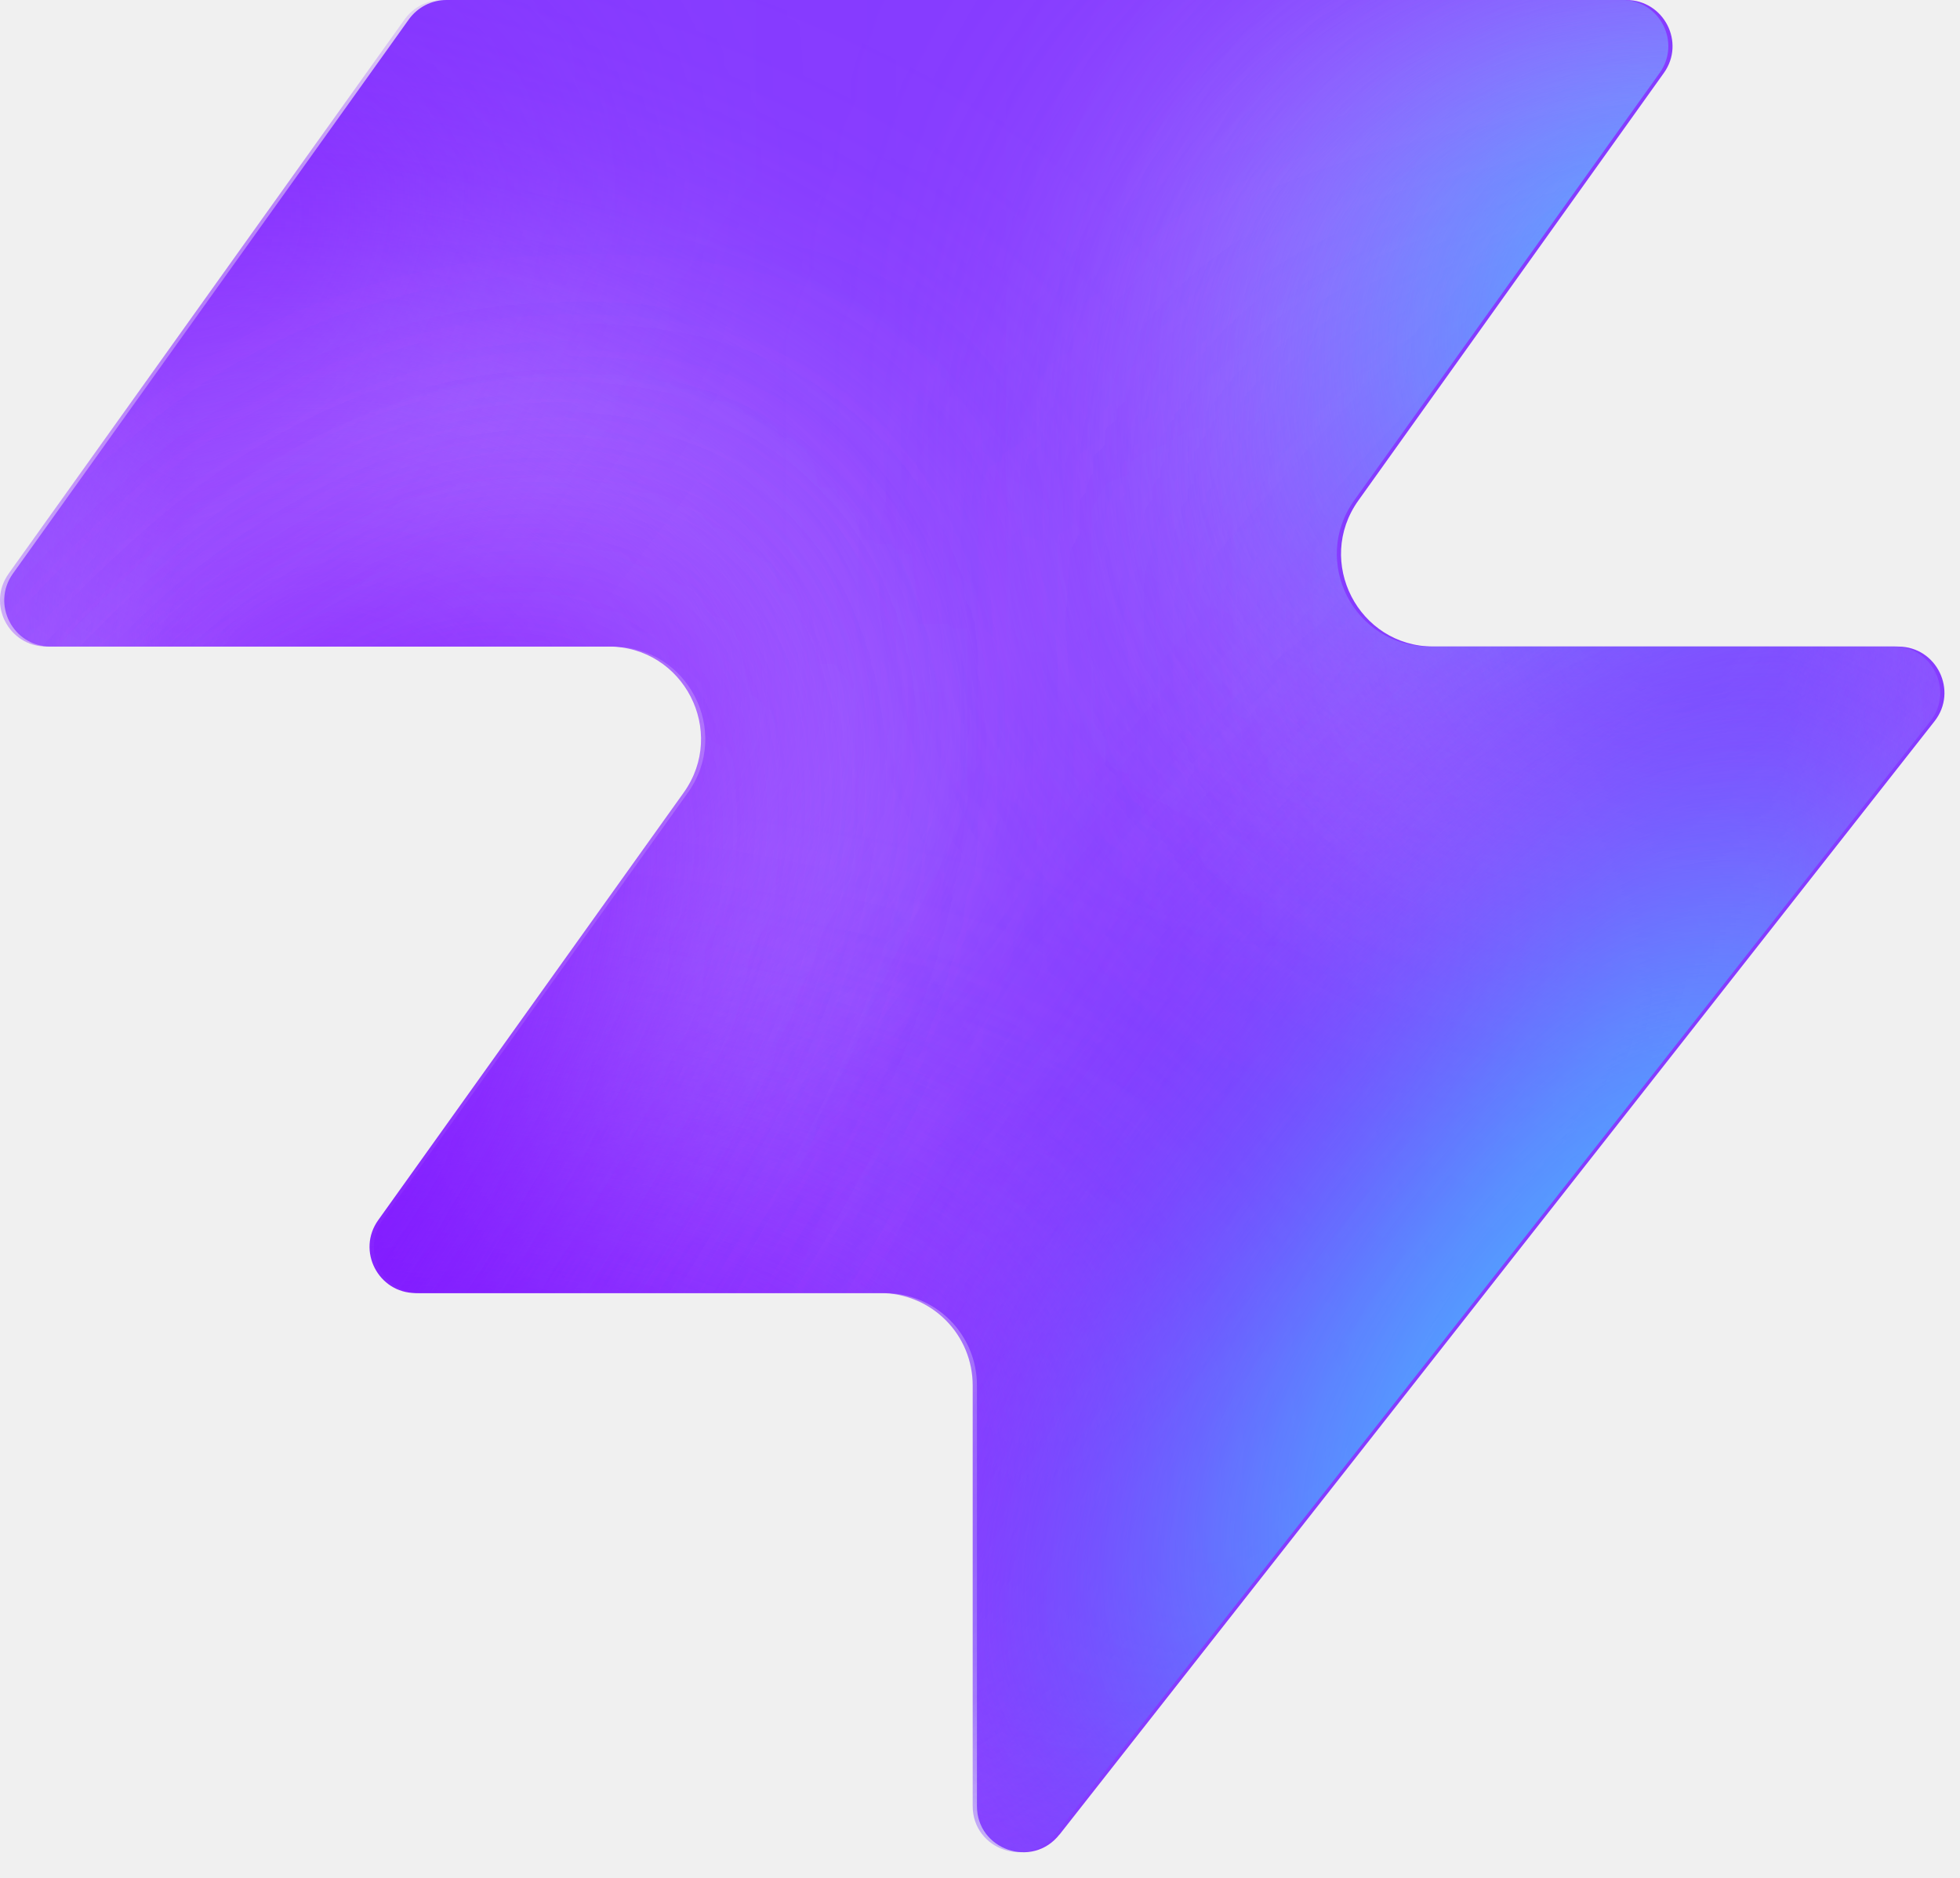
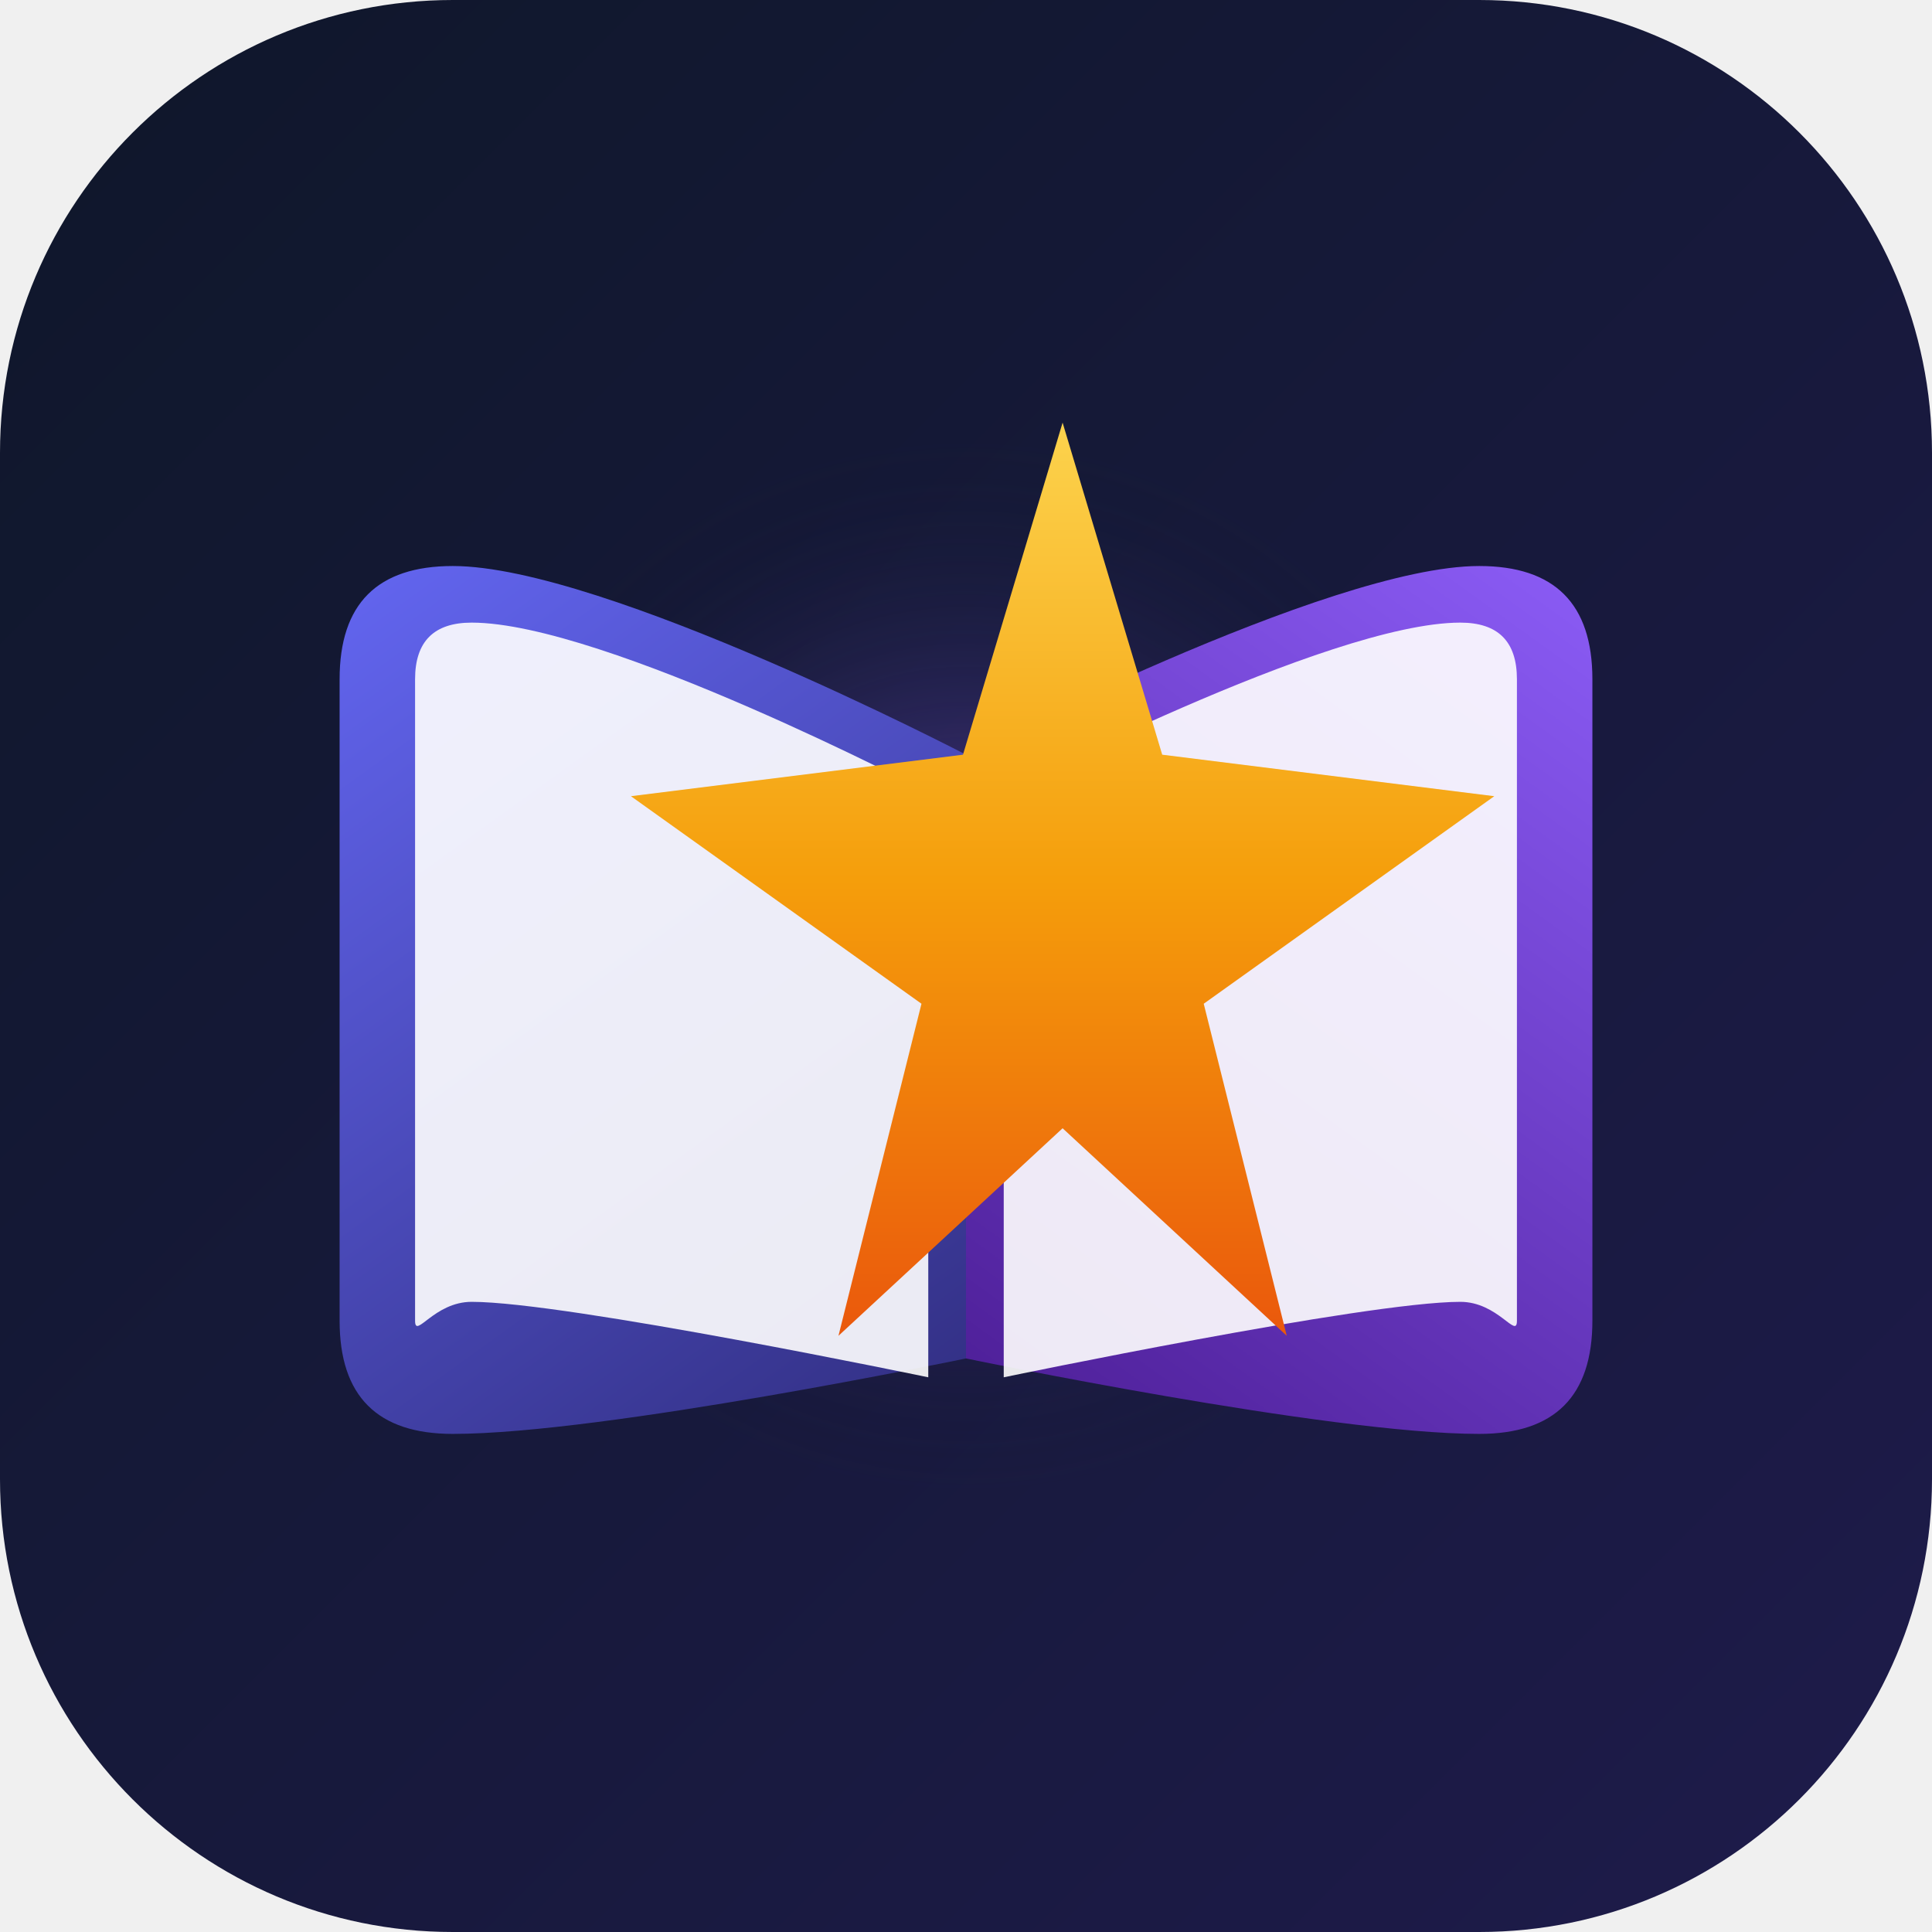
- <svg xmlns="http://www.w3.org/2000/svg" width="48" height="46" fill="none" viewBox="0 0 48 46">
-   <path fill="#863bff" d="M25.946 44.938c-.664.845-2.021.375-2.021-.698V33.937a2.26 2.26 0 0 0-2.262-2.262H10.287c-.92 0-1.456-1.04-.92-1.788l7.48-10.471c1.07-1.497 0-3.578-1.842-3.578H1.237c-.92 0-1.456-1.04-.92-1.788L10.013.474c.214-.297.556-.474.92-.474h28.894c.92 0 1.456 1.04.92 1.788l-7.48 10.471c-1.07 1.498 0 3.579 1.842 3.579h11.377c.943 0 1.473 1.088.89 1.83L25.947 44.94z" style="fill:#863bff;fill:color(display-p3 .525 .23 1);fill-opacity:1" />
-   <mask id="a" width="48" height="46" x="0" y="0" maskUnits="userSpaceOnUse" style="mask-type:alpha">
-     <path fill="#000" d="M25.842 44.938c-.664.844-2.021.375-2.021-.698V33.937a2.26 2.26 0 0 0-2.262-2.262H10.183c-.92 0-1.456-1.04-.92-1.788l7.48-10.471c1.07-1.498 0-3.579-1.842-3.579H1.133c-.92 0-1.456-1.04-.92-1.787L9.91.473c.214-.297.556-.474.92-.474h28.894c.92 0 1.456 1.04.92 1.788l-7.48 10.471c-1.07 1.498 0 3.578 1.842 3.578h11.377c.943 0 1.473 1.088.89 1.832L25.843 44.94z" style="fill:#000;fill-opacity:1" />
-   </mask>
-   <g mask="url(#a)">
-     <g filter="url(#b)">
-       <ellipse cx="5.508" cy="14.704" fill="#ede6ff" rx="5.508" ry="14.704" style="fill:#ede6ff;fill:color(display-p3 .927 .903 1);fill-opacity:1" transform="matrix(.00324 1 1 -.00324 -4.47 31.516)" />
-     </g>
-     <g filter="url(#c)">
-       <ellipse cx="10.399" cy="29.851" fill="#ede6ff" rx="10.399" ry="29.851" style="fill:#ede6ff;fill:color(display-p3 .927 .903 1);fill-opacity:1" transform="matrix(.00324 1 1 -.00324 -39.328 7.883)" />
-     </g>
-     <g filter="url(#d)">
-       <ellipse cx="5.508" cy="30.487" fill="#7e14ff" rx="5.508" ry="30.487" style="fill:#7e14ff;fill:color(display-p3 .492 .077 1);fill-opacity:1" transform="rotate(89.814 -25.913 -14.639)scale(1 -1)" />
-     </g>
-     <g filter="url(#e)">
-       <ellipse cx="5.508" cy="30.599" fill="#7e14ff" rx="5.508" ry="30.599" style="fill:#7e14ff;fill:color(display-p3 .492 .077 1);fill-opacity:1" transform="rotate(89.814 -32.644 -3.334)scale(1 -1)" />
-     </g>
-     <g filter="url(#f)">
-       <ellipse cx="5.508" cy="30.599" fill="#7e14ff" rx="5.508" ry="30.599" style="fill:#7e14ff;fill:color(display-p3 .492 .077 1);fill-opacity:1" transform="matrix(.00324 1 1 -.00324 -34.34 30.47)" />
-     </g>
-     <g filter="url(#g)">
-       <ellipse cx="14.072" cy="22.078" fill="#ede6ff" rx="14.072" ry="22.078" style="fill:#ede6ff;fill:color(display-p3 .927 .903 1);fill-opacity:1" transform="rotate(93.35 24.506 48.493)scale(-1 1)" />
-     </g>
-     <g filter="url(#h)">
-       <ellipse cx="3.47" cy="21.501" fill="#7e14ff" rx="3.47" ry="21.501" style="fill:#7e14ff;fill:color(display-p3 .492 .077 1);fill-opacity:1" transform="rotate(89.009 28.708 47.59)scale(-1 1)" />
-     </g>
-     <g filter="url(#i)">
-       <ellipse cx="3.47" cy="21.501" fill="#7e14ff" rx="3.47" ry="21.501" style="fill:#7e14ff;fill:color(display-p3 .492 .077 1);fill-opacity:1" transform="rotate(89.009 28.708 47.59)scale(-1 1)" />
-     </g>
-     <g filter="url(#j)">
-       <ellipse cx=".387" cy="8.972" fill="#7e14ff" rx="4.407" ry="29.108" style="fill:#7e14ff;fill:color(display-p3 .492 .077 1);fill-opacity:1" transform="rotate(39.51 .387 8.972)" />
-     </g>
-     <g filter="url(#k)">
-       <ellipse cx="47.523" cy="-6.092" fill="#7e14ff" rx="4.407" ry="29.108" style="fill:#7e14ff;fill:color(display-p3 .492 .077 1);fill-opacity:1" transform="rotate(37.892 47.523 -6.092)" />
-     </g>
-     <g filter="url(#l)">
-       <ellipse cx="41.412" cy="6.333" fill="#47bfff" rx="5.971" ry="9.665" style="fill:#47bfff;fill:color(display-p3 .28 .748 1);fill-opacity:1" transform="rotate(37.892 41.412 6.333)" />
-     </g>
-     <g filter="url(#m)">
-       <ellipse cx="-1.879" cy="38.332" fill="#7e14ff" rx="4.407" ry="29.108" style="fill:#7e14ff;fill:color(display-p3 .492 .077 1);fill-opacity:1" transform="rotate(37.892 -1.88 38.332)" />
-     </g>
-     <g filter="url(#n)">
-       <ellipse cx="-1.879" cy="38.332" fill="#7e14ff" rx="4.407" ry="29.108" style="fill:#7e14ff;fill:color(display-p3 .492 .077 1);fill-opacity:1" transform="rotate(37.892 -1.88 38.332)" />
-     </g>
-     <g filter="url(#o)">
-       <ellipse cx="35.651" cy="29.907" fill="#7e14ff" rx="4.407" ry="29.108" style="fill:#7e14ff;fill:color(display-p3 .492 .077 1);fill-opacity:1" transform="rotate(37.892 35.651 29.907)" />
-     </g>
-     <g filter="url(#p)">
-       <ellipse cx="38.418" cy="32.4" fill="#47bfff" rx="5.971" ry="15.297" style="fill:#47bfff;fill:color(display-p3 .28 .748 1);fill-opacity:1" transform="rotate(37.892 38.418 32.4)" />
-     </g>
-   </g>
+ <svg xmlns="http://www.w3.org/2000/svg" viewBox="0 0 512 512" fill="none">
+   <rect width="512" height="512" rx="120" fill="url(#bg-gradient)" />
+   <circle cx="256" cy="256" r="140" fill="url(#glow)" opacity="0.6" />
+   <path d="M256 360 C 256 360, 160 380, 120 380 C 100 380, 90 370, 90 350 L 90 180 C 90 160, 100 150, 120 150 C 160 150, 256 200, 256 200" fill="url(#book-left)" />
+   <path d="M256 360 C 256 360, 352 380, 392 380 C 412 380, 422 370, 422 350 L 422 180 C 422 160, 412 150, 392 150 C 352 150, 256 200, 256 200" fill="url(#book-right)" />
+   <path d="M110 350 L 110 180 C 110 170, 115 165, 125 165 C 160 165, 246 210, 246 210 L 246 365 C 246 365, 150 345, 125 345 C 115 345, 110 355, 110 350 Z" fill="#ffffff" opacity="0.9" />
+   <path d="M402 350 L 402 180 C 402 170, 397 165, 387 165 C 352 165, 266 210, 266 210 L 266 365 C 266 365, 362 345, 387 345 C 397 345, 402 355, 402 350 Z" fill="#ffffff" opacity="0.9" />
+   <path d="M256 120 L 280 200 L 360 210 L 290 260 L 310 340 L 256 290 L 202 340 L 222 260 L 152 210 L 232 200 Z" fill="url(#spark)" transform="translate(0, -20) scale(1.1)" />
  <defs>
-     <filter id="b" width="60.045" height="41.654" x="-19.77" y="16.149" color-interpolation-filters="sRGB" filterUnits="userSpaceOnUse">
-       <feFlood flood-opacity="0" result="BackgroundImageFix" />
-       <feBlend in="SourceGraphic" in2="BackgroundImageFix" result="shape" />
-       <feGaussianBlur result="effect1_foregroundBlur_2002_17158" stdDeviation="7.659" />
-     </filter>
-     <filter id="c" width="90.34" height="51.437" x="-54.613" y="-7.533" color-interpolation-filters="sRGB" filterUnits="userSpaceOnUse">
-       <feFlood flood-opacity="0" result="BackgroundImageFix" />
-       <feBlend in="SourceGraphic" in2="BackgroundImageFix" result="shape" />
-       <feGaussianBlur result="effect1_foregroundBlur_2002_17158" stdDeviation="7.659" />
-     </filter>
-     <filter id="d" width="79.355" height="29.4" x="-49.64" y="2.03" color-interpolation-filters="sRGB" filterUnits="userSpaceOnUse">
-       <feFlood flood-opacity="0" result="BackgroundImageFix" />
-       <feBlend in="SourceGraphic" in2="BackgroundImageFix" result="shape" />
-       <feGaussianBlur result="effect1_foregroundBlur_2002_17158" stdDeviation="4.596" />
-     </filter>
-     <filter id="e" width="79.579" height="29.4" x="-45.045" y="20.029" color-interpolation-filters="sRGB" filterUnits="userSpaceOnUse">
-       <feFlood flood-opacity="0" result="BackgroundImageFix" />
-       <feBlend in="SourceGraphic" in2="BackgroundImageFix" result="shape" />
-       <feGaussianBlur result="effect1_foregroundBlur_2002_17158" stdDeviation="4.596" />
-     </filter>
-     <filter id="f" width="79.579" height="29.4" x="-43.513" y="21.178" color-interpolation-filters="sRGB" filterUnits="userSpaceOnUse">
-       <feFlood flood-opacity="0" result="BackgroundImageFix" />
-       <feBlend in="SourceGraphic" in2="BackgroundImageFix" result="shape" />
-       <feGaussianBlur result="effect1_foregroundBlur_2002_17158" stdDeviation="4.596" />
-     </filter>
-     <filter id="g" width="74.749" height="58.852" x="15.756" y="-17.901" color-interpolation-filters="sRGB" filterUnits="userSpaceOnUse">
-       <feFlood flood-opacity="0" result="BackgroundImageFix" />
-       <feBlend in="SourceGraphic" in2="BackgroundImageFix" result="shape" />
-       <feGaussianBlur result="effect1_foregroundBlur_2002_17158" stdDeviation="7.659" />
-     </filter>
-     <filter id="h" width="61.377" height="25.362" x="23.548" y="2.284" color-interpolation-filters="sRGB" filterUnits="userSpaceOnUse">
-       <feFlood flood-opacity="0" result="BackgroundImageFix" />
-       <feBlend in="SourceGraphic" in2="BackgroundImageFix" result="shape" />
-       <feGaussianBlur result="effect1_foregroundBlur_2002_17158" stdDeviation="4.596" />
-     </filter>
-     <filter id="i" width="61.377" height="25.362" x="23.548" y="2.284" color-interpolation-filters="sRGB" filterUnits="userSpaceOnUse">
-       <feFlood flood-opacity="0" result="BackgroundImageFix" />
-       <feBlend in="SourceGraphic" in2="BackgroundImageFix" result="shape" />
-       <feGaussianBlur result="effect1_foregroundBlur_2002_17158" stdDeviation="4.596" />
-     </filter>
-     <filter id="j" width="56.045" height="63.649" x="-27.636" y="-22.853" color-interpolation-filters="sRGB" filterUnits="userSpaceOnUse">
-       <feFlood flood-opacity="0" result="BackgroundImageFix" />
-       <feBlend in="SourceGraphic" in2="BackgroundImageFix" result="shape" />
-       <feGaussianBlur result="effect1_foregroundBlur_2002_17158" stdDeviation="4.596" />
-     </filter>
-     <filter id="k" width="54.814" height="64.646" x="20.116" y="-38.415" color-interpolation-filters="sRGB" filterUnits="userSpaceOnUse">
-       <feFlood flood-opacity="0" result="BackgroundImageFix" />
-       <feBlend in="SourceGraphic" in2="BackgroundImageFix" result="shape" />
-       <feGaussianBlur result="effect1_foregroundBlur_2002_17158" stdDeviation="4.596" />
-     </filter>
-     <filter id="l" width="33.541" height="35.313" x="24.641" y="-11.323" color-interpolation-filters="sRGB" filterUnits="userSpaceOnUse">
-       <feFlood flood-opacity="0" result="BackgroundImageFix" />
-       <feBlend in="SourceGraphic" in2="BackgroundImageFix" result="shape" />
-       <feGaussianBlur result="effect1_foregroundBlur_2002_17158" stdDeviation="4.596" />
-     </filter>
-     <filter id="m" width="54.814" height="64.646" x="-29.286" y="6.009" color-interpolation-filters="sRGB" filterUnits="userSpaceOnUse">
-       <feFlood flood-opacity="0" result="BackgroundImageFix" />
-       <feBlend in="SourceGraphic" in2="BackgroundImageFix" result="shape" />
-       <feGaussianBlur result="effect1_foregroundBlur_2002_17158" stdDeviation="4.596" />
-     </filter>
-     <filter id="n" width="54.814" height="64.646" x="-29.286" y="6.009" color-interpolation-filters="sRGB" filterUnits="userSpaceOnUse">
-       <feFlood flood-opacity="0" result="BackgroundImageFix" />
-       <feBlend in="SourceGraphic" in2="BackgroundImageFix" result="shape" />
-       <feGaussianBlur result="effect1_foregroundBlur_2002_17158" stdDeviation="4.596" />
-     </filter>
-     <filter id="o" width="54.814" height="64.646" x="8.244" y="-2.416" color-interpolation-filters="sRGB" filterUnits="userSpaceOnUse">
-       <feFlood flood-opacity="0" result="BackgroundImageFix" />
-       <feBlend in="SourceGraphic" in2="BackgroundImageFix" result="shape" />
-       <feGaussianBlur result="effect1_foregroundBlur_2002_17158" stdDeviation="4.596" />
-     </filter>
-     <filter id="p" width="39.409" height="43.623" x="18.713" y="10.588" color-interpolation-filters="sRGB" filterUnits="userSpaceOnUse">
-       <feFlood flood-opacity="0" result="BackgroundImageFix" />
-       <feBlend in="SourceGraphic" in2="BackgroundImageFix" result="shape" />
-       <feGaussianBlur result="effect1_foregroundBlur_2002_17158" stdDeviation="4.596" />
-     </filter>
+     <linearGradient id="bg-gradient" x1="0" y1="0" x2="512" y2="512" gradientUnits="userSpaceOnUse">
+       <stop offset="0%" stop-color="#0f172a" />
+       <stop offset="100%" stop-color="#1e1b4b" />
+     </linearGradient>
+     <radialGradient id="glow" cx="256" cy="256" r="140" gradientUnits="userSpaceOnUse">
+       <stop offset="0%" stop-color="#8b5cf6" />
+       <stop offset="100%" stop-color="#0f172a" stop-opacity="0" />
+     </radialGradient>
+     <linearGradient id="book-left" x1="90" y1="150" x2="256" y2="380" gradientUnits="userSpaceOnUse">
+       <stop offset="0%" stop-color="#6366f1" />
+       <stop offset="100%" stop-color="#312e81" />
+     </linearGradient>
+     <linearGradient id="book-right" x1="422" y1="150" x2="256" y2="380" gradientUnits="userSpaceOnUse">
+       <stop offset="0%" stop-color="#8b5cf6" />
+       <stop offset="100%" stop-color="#4c1d95" />
+     </linearGradient>
+     <linearGradient id="spark" x1="256" y1="120" x2="256" y2="340" gradientUnits="userSpaceOnUse">
+       <stop offset="0%" stop-color="#fcd34d" />
+       <stop offset="50%" stop-color="#f59e0b" />
+       <stop offset="100%" stop-color="#ea580c" />
+     </linearGradient>
  </defs>
</svg>
